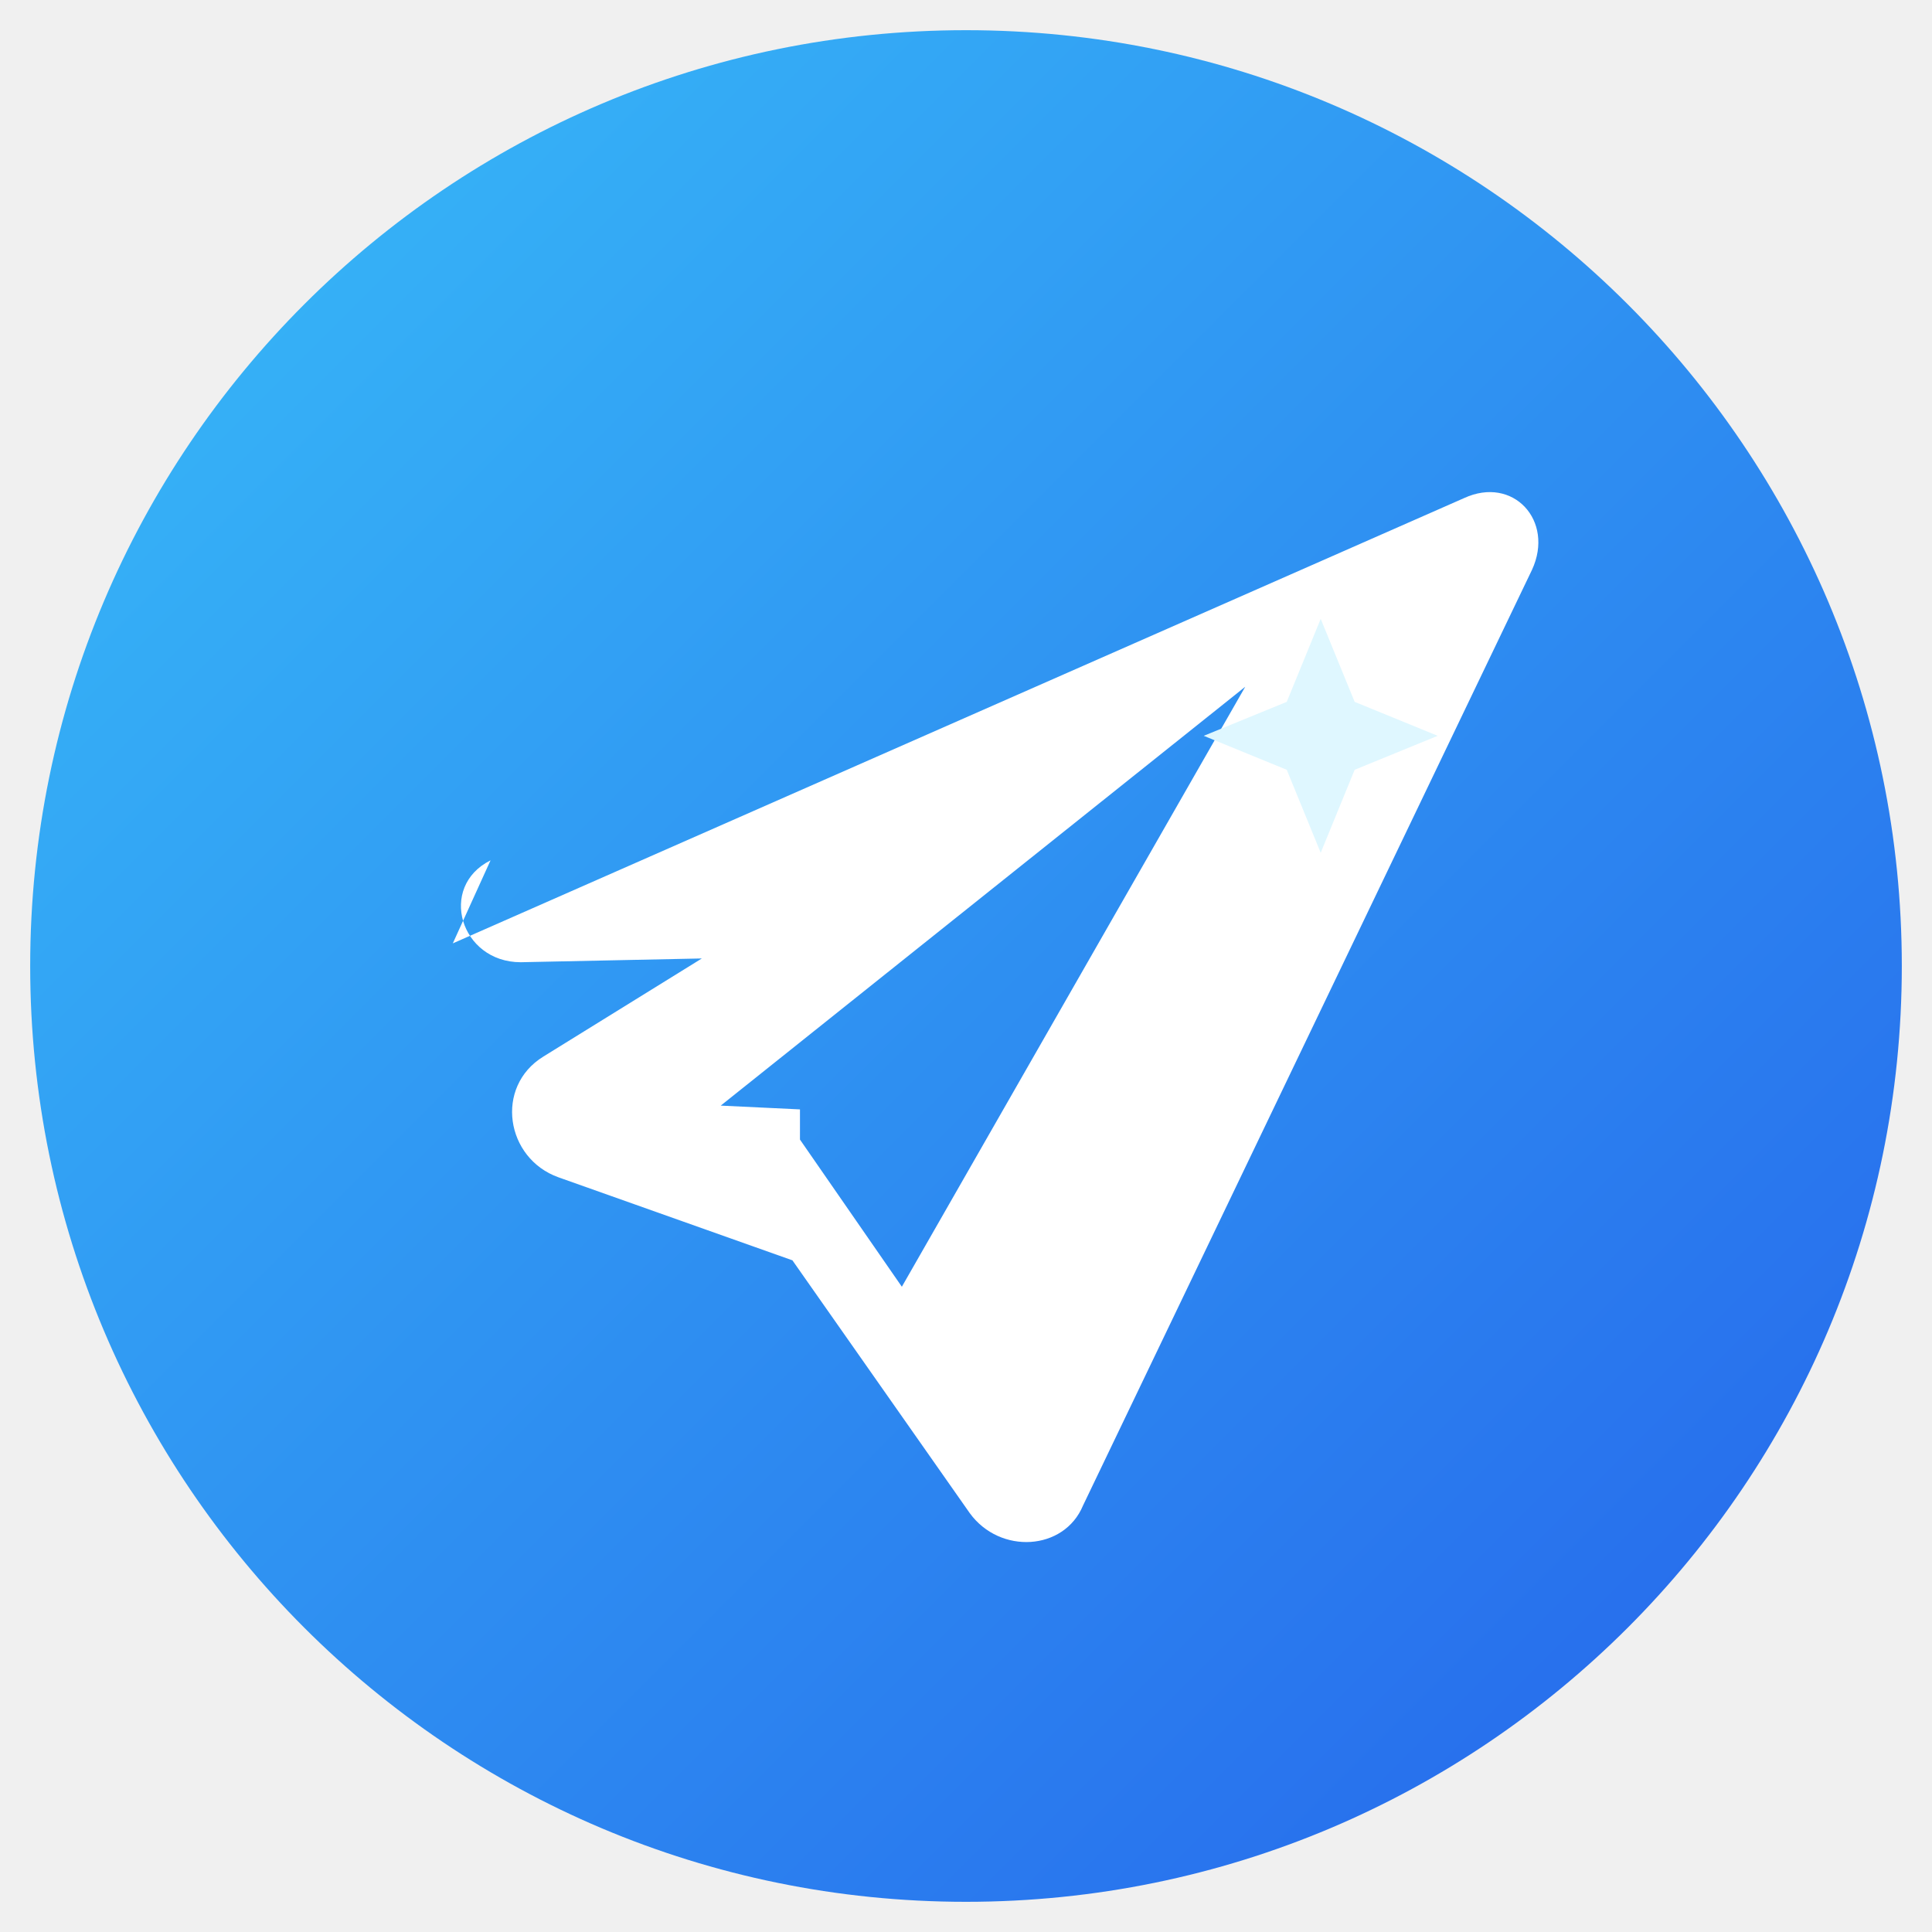
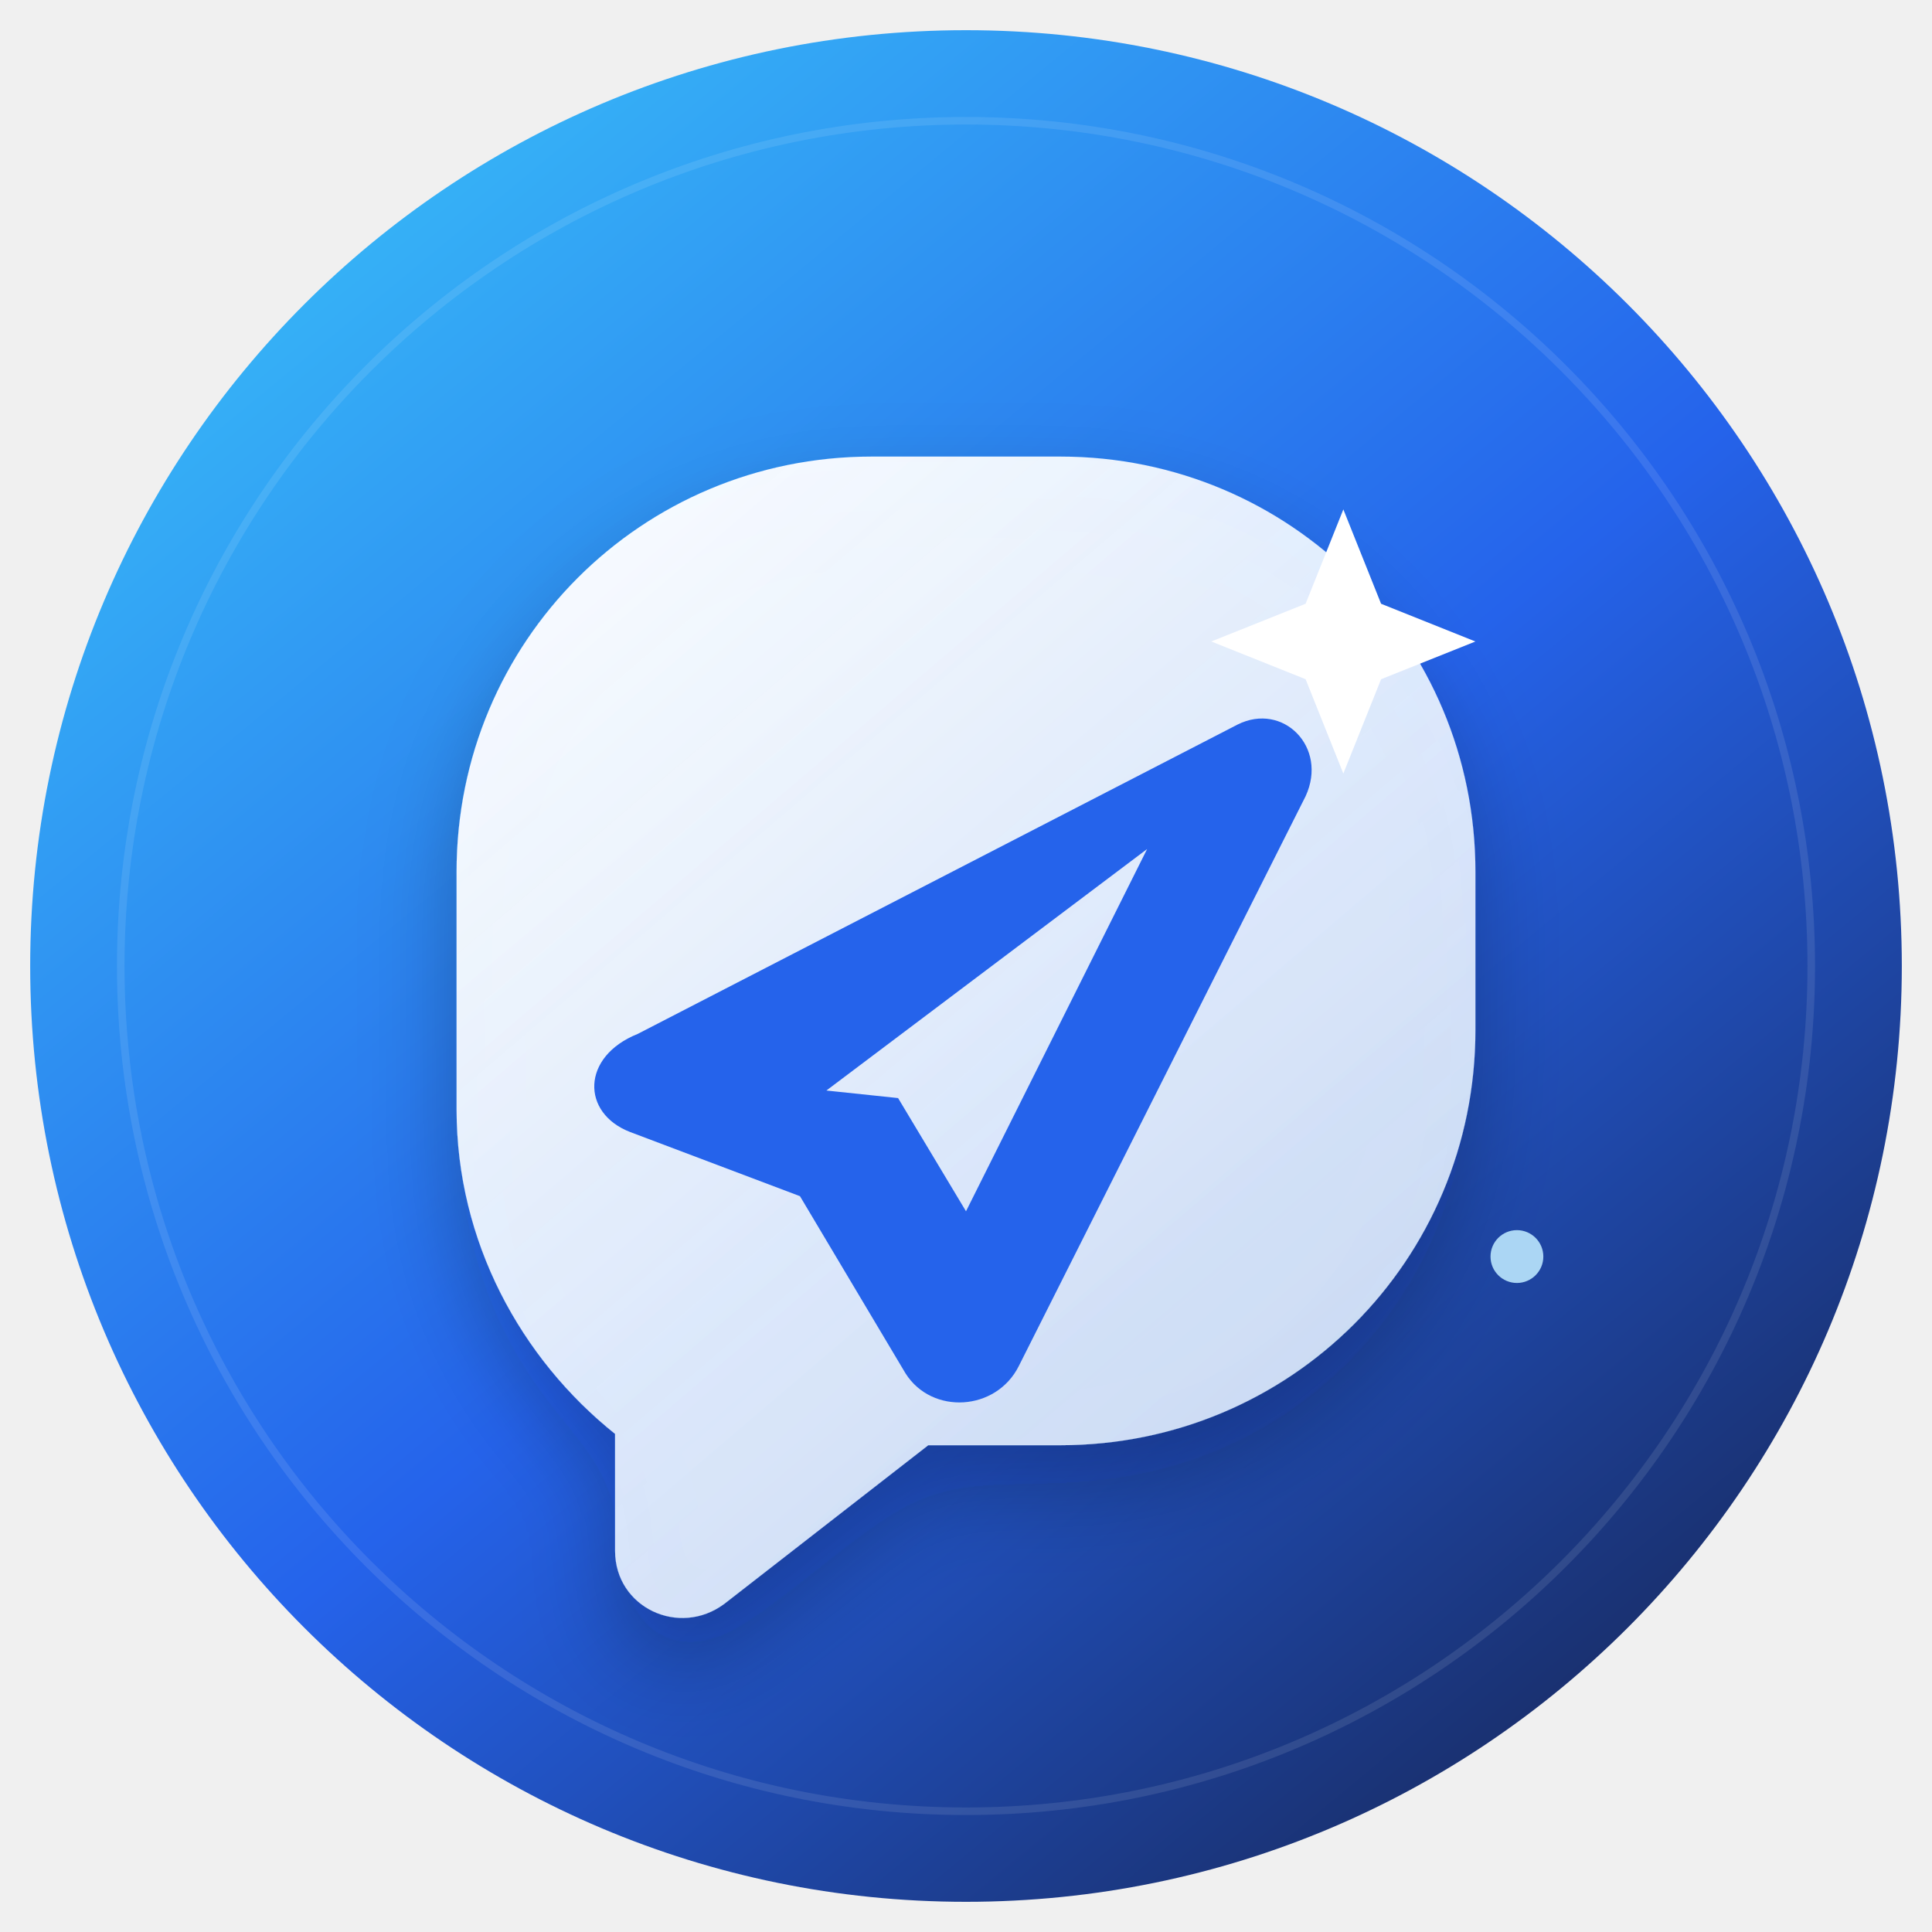
<svg xmlns="http://www.w3.org/2000/svg" viewBox="0 0 512 512" role="img" aria-label="Stargram">
  <defs>
-     <linearGradient id="g" x1="0" y1="0" x2="1" y2="1">
-       <stop offset="0" stop-color="#38bdf8" />
-       <stop offset="1" stop-color="#2563eb" />
+     <linearGradient id="stargram-bg" x1="70" y1="30" x2="450" y2="490" gradientUnits="userSpaceOnUse">
+       <stop stop-color="#38bdf8" />
+       <stop offset=".52" stop-color="#2563eb" />
+       <stop offset="1" stop-color="#172554" />
    </linearGradient>
+     <linearGradient id="stargram-glass" x1="140" y1="120" x2="370" y2="390" gradientUnits="userSpaceOnUse">
+       <stop stop-color="#ffffff" stop-opacity=".98" />
+       <stop offset="1" stop-color="#dbeafe" stop-opacity=".88" />
+     </linearGradient>
+     <filter id="shadow" x="-30%" y="-30%" width="160%" height="160%">
+       <feDropShadow dx="0" dy="12" stdDeviation="12" flood-color="#020617" flood-opacity=".28" />
+     </filter>
  </defs>
-   <circle cx="256" cy="256" r="248" fill="url(#g)" />
-   <path fill="#fff" d="M120 250 388 132c13-6 24 6 18 19L287 399c-5 12-22 13-30 2l-47-67-62-22c-14-5-17-24-4-32l42-26-48 1c-16 0-22-20-8-27Zm92 52 27 39 91-159-139 111 21 1Z" />
-   <path fill="#dff7ff" d="m350 164 9 22 22 9-22 9-9 22-9-22-22-9 22-9 9-22Z" />
+   <circle cx="256" cy="256" r="248" fill="url(#stargram-bg)" />
+   <circle cx="256" cy="256" r="224" fill="none" stroke="#fff" stroke-opacity=".10" stroke-width="2" />
+   <path filter="url(#shadow)" fill="url(#stargram-glass)" d="M121 231c0-61 49-110 110-110h50c61 0 110 49 110 110v42c0 61-49 110-110 110h-35l-54 42c-12 9-29 1-29-14v-31c-25-20-42-51-42-86v-63Z" />
+   <path fill="#2563eb" d="m169 274 159-82c12-6 24 6 18 19l-76 151c-6 12-23 13-30 2l-28-47-45-17c-13-5-13-20 2-26Zm69 17 18 30 48-96-85 64 19 2Z" />
+   <path fill="#fff" d="m356 135 10 25 25 10-25 10-10 25-10-25-25-10 25-10 10-25Z" />
+   <circle cx="402" cy="333" r="7" fill="#bae6fd" opacity=".9" />
</svg>
